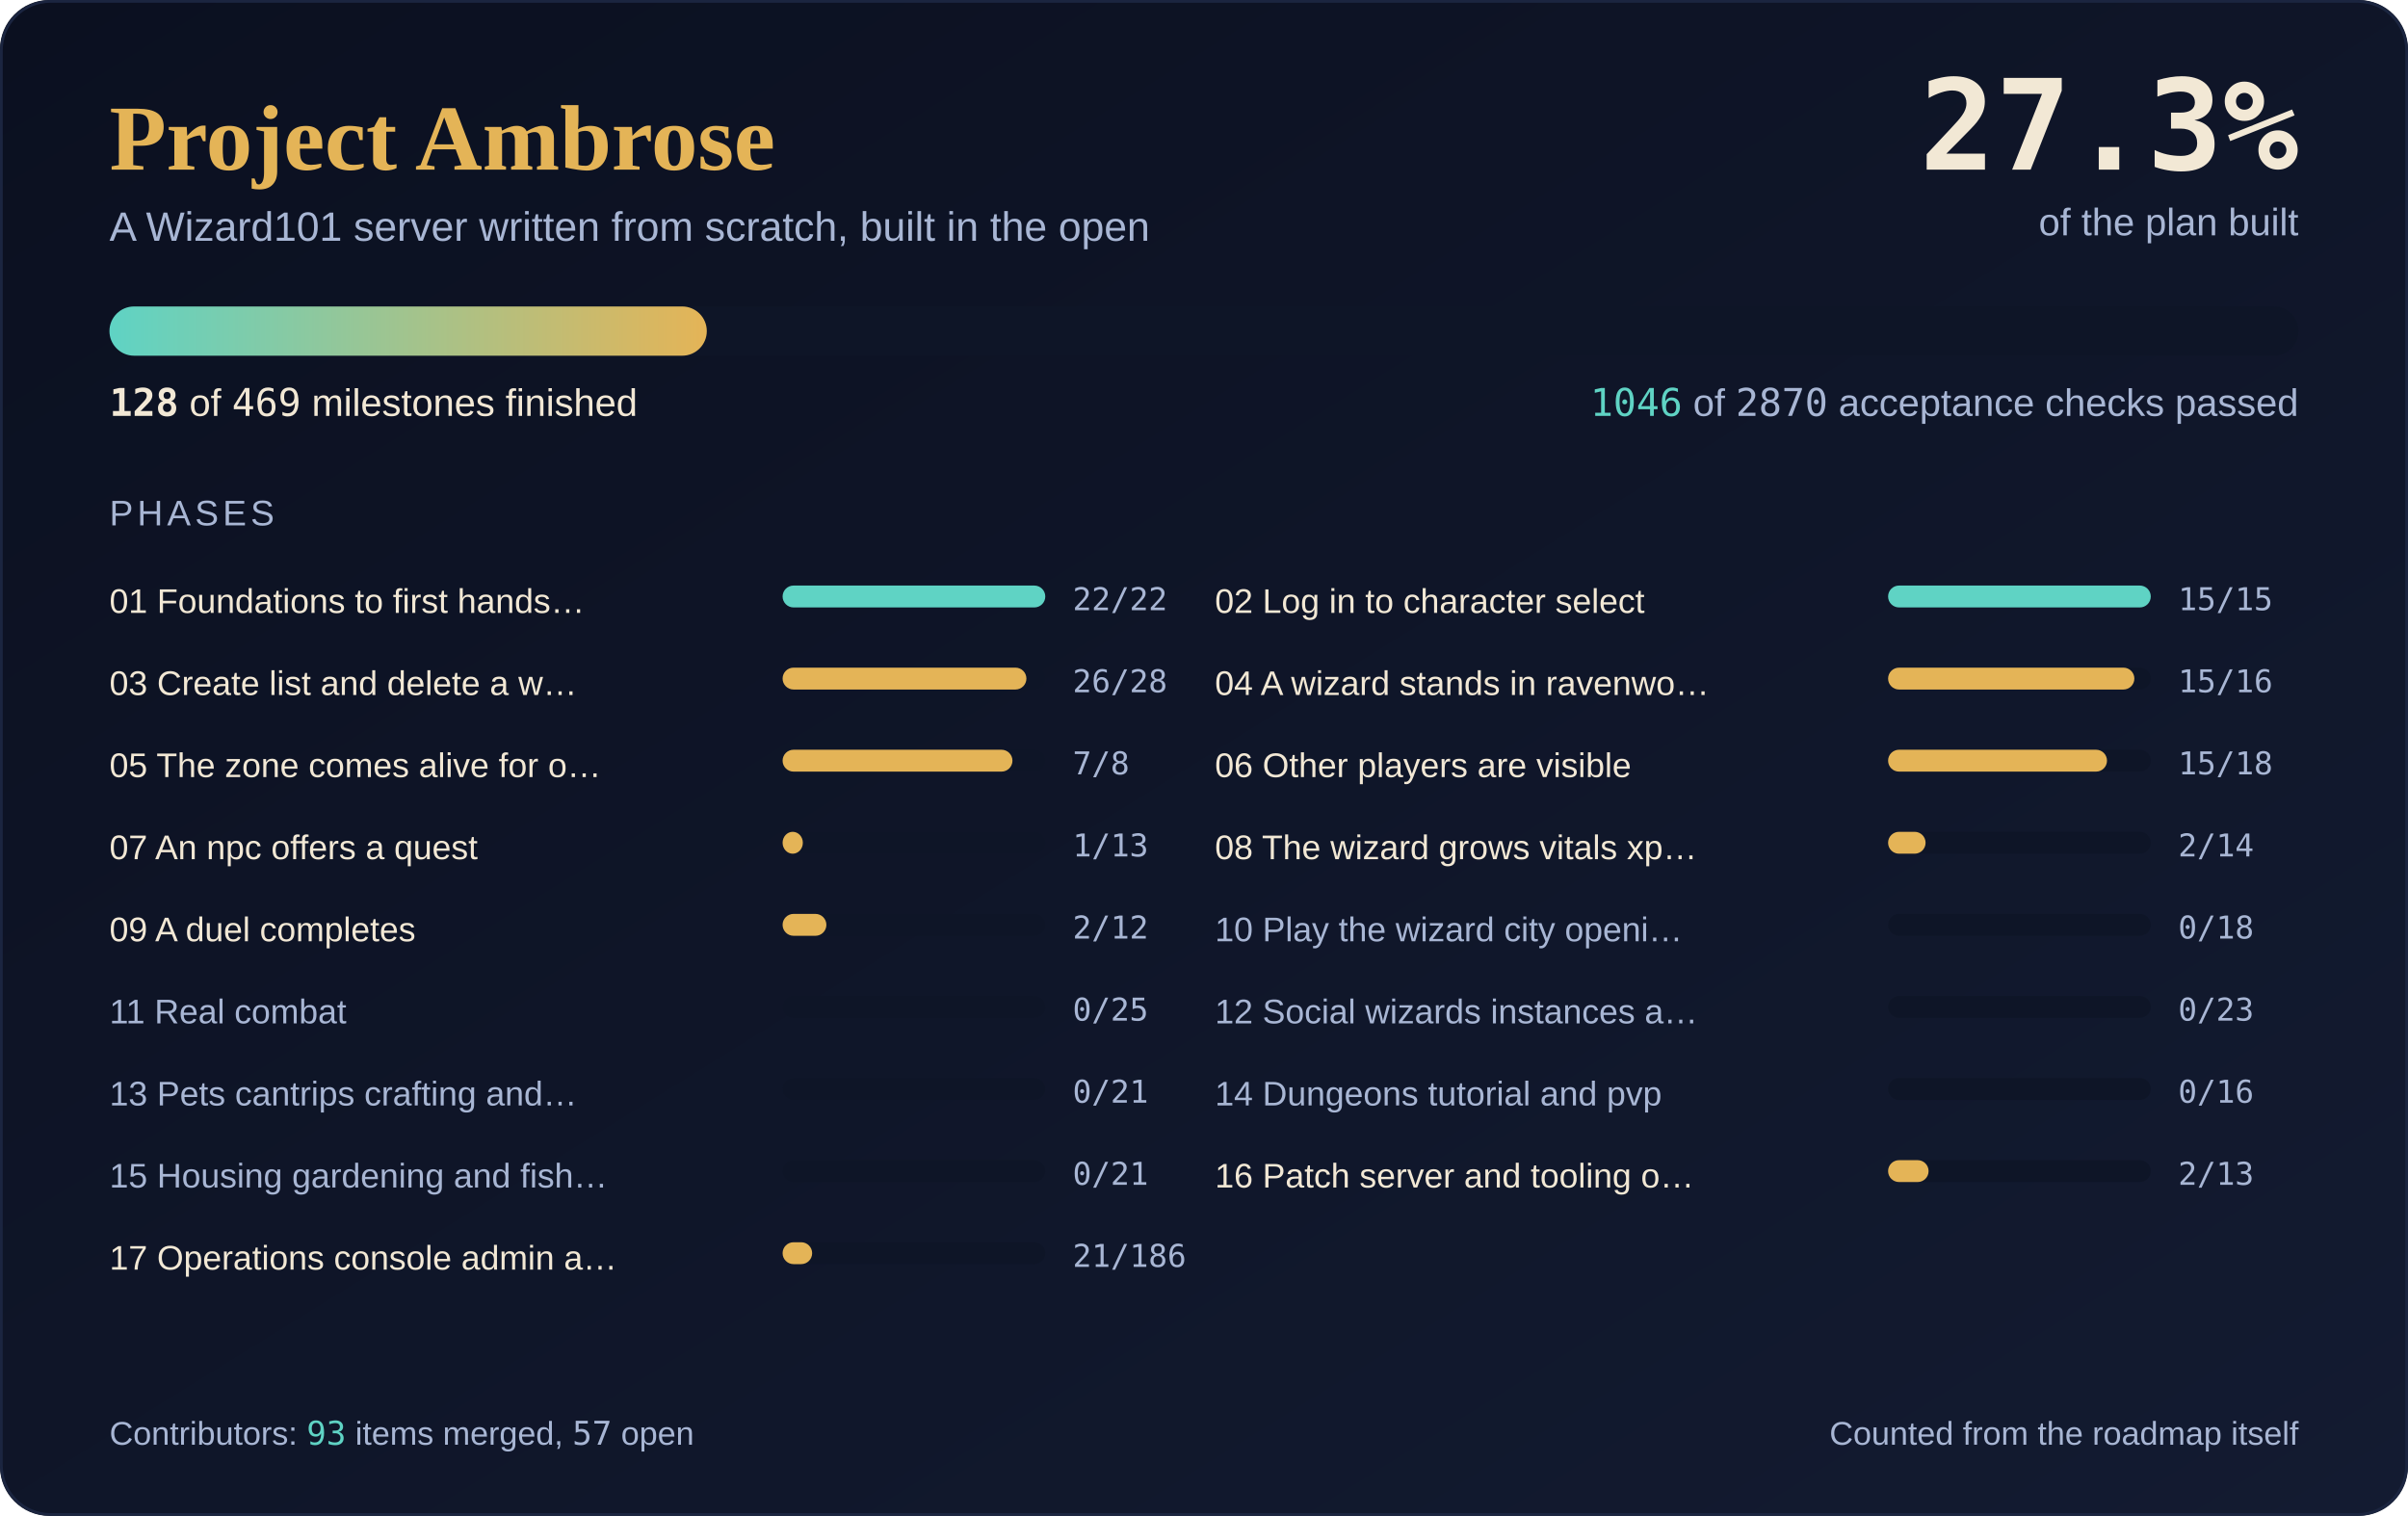
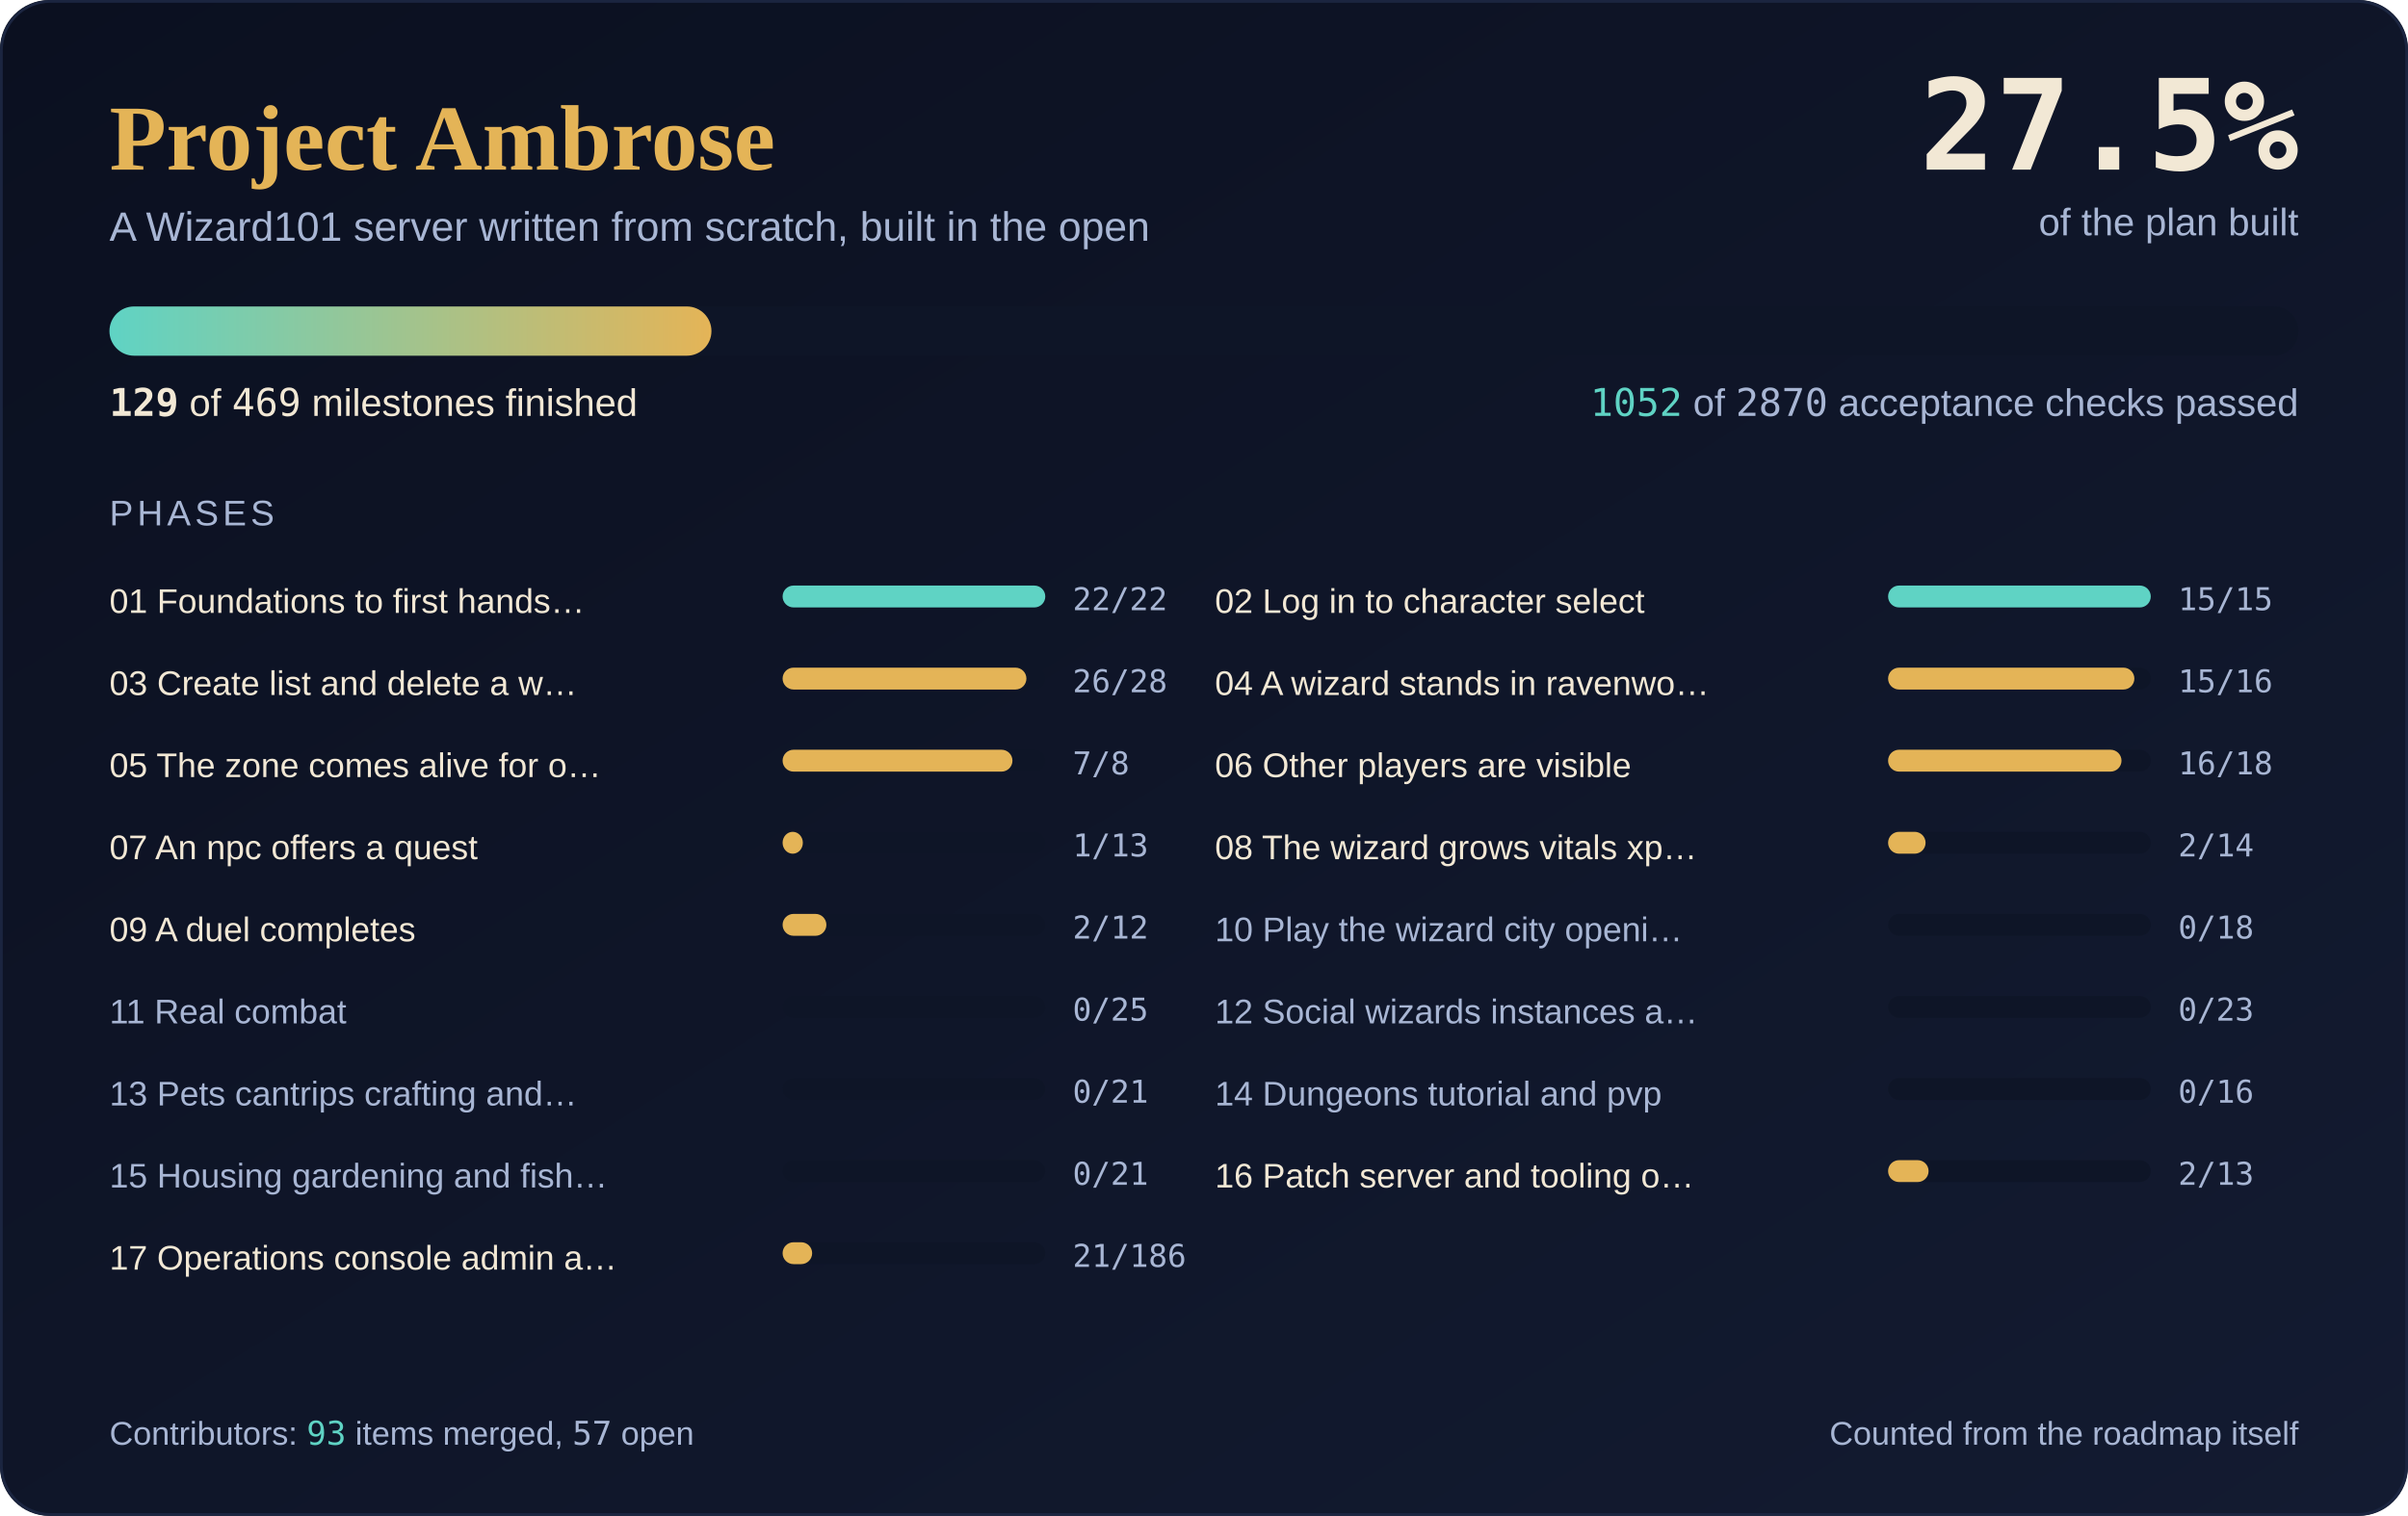
- <svg xmlns="http://www.w3.org/2000/svg" width="880" height="554" viewBox="0 0 880 554" role="img" aria-label="Project Ambrose progress: 128 of 469 milestones complete, 27.3 percent">
+ <svg xmlns="http://www.w3.org/2000/svg" width="880" height="554" viewBox="0 0 880 554" role="img" aria-label="Project Ambrose progress: 129 of 469 milestones complete, 27.5 percent">
  <defs>
    <linearGradient id="sky" x1="0" y1="0" x2="1" y2="1">
      <stop offset="0" stop-color="#0B1020" />
      <stop offset="1" stop-color="#131B31" />
    </linearGradient>
    <linearGradient id="fill" x1="0" y1="0" x2="1" y2="0">
      <stop offset="0" stop-color="#5FD3C4" />
      <stop offset="1" stop-color="#E4B457" />
    </linearGradient>
  </defs>
  <rect width="880" height="554" rx="18" fill="url(#sky)" />
  <rect x="0.5" y="0.5" width="879" height="553" rx="18" fill="none" stroke="#1B2540" />
  <text x="40" y="62" font-family="'Cormorant Garamond', Georgia, 'Times New Roman', serif" font-size="34" font-weight="600" fill="#E4B457">Project Ambrose</text>
  <text x="40" y="88" font-family="Karla, 'Segoe UI', 'Helvetica Neue', Arial, sans-serif" font-size="15" fill="#A8B6D4">A Wizard101 server written from scratch, built in the open</text>
-   <text x="840" y="62" text-anchor="end" font-family="'JetBrains Mono', Consolas, 'DejaVu Sans Mono', monospace" font-size="46" font-weight="700" fill="#F2E8D5">27.3%</text>
+   <text x="840" y="62" text-anchor="end" font-family="'JetBrains Mono', Consolas, 'DejaVu Sans Mono', monospace" font-size="46" font-weight="700" fill="#F2E8D5">27.5%</text>
  <text x="840" y="86" text-anchor="end" font-family="Karla, 'Segoe UI', 'Helvetica Neue', Arial, sans-serif" font-size="14" fill="#A8B6D4">of the plan built</text>
  <rect x="40" y="112" width="800" height="18" rx="9.0" fill="#0E1527" />
-   <rect x="40" y="112" width="218.3" height="18" rx="9.0" fill="url(#fill)" />
+   <rect x="40" y="112" width="220.0" height="18" rx="9.0" fill="url(#fill)" />
  <text x="40" y="152" font-family="Karla, 'Segoe UI', 'Helvetica Neue', Arial, sans-serif" font-size="14" fill="#F2E8D5">
-     <tspan font-family="'JetBrains Mono', Consolas, 'DejaVu Sans Mono', monospace" font-weight="700">128</tspan> of <tspan font-family="'JetBrains Mono', Consolas, 'DejaVu Sans Mono', monospace">469</tspan> milestones finished</text>
+     <tspan font-family="'JetBrains Mono', Consolas, 'DejaVu Sans Mono', monospace" font-weight="700">129</tspan> of <tspan font-family="'JetBrains Mono', Consolas, 'DejaVu Sans Mono', monospace">469</tspan> milestones finished</text>
  <text x="840" y="152" text-anchor="end" font-family="Karla, 'Segoe UI', 'Helvetica Neue', Arial, sans-serif" font-size="14" fill="#A8B6D4">
-     <tspan font-family="'JetBrains Mono', Consolas, 'DejaVu Sans Mono', monospace" fill="#5FD3C4">1046</tspan> of <tspan font-family="'JetBrains Mono', Consolas, 'DejaVu Sans Mono', monospace">2870</tspan> acceptance checks passed</text>
+     <tspan font-family="'JetBrains Mono', Consolas, 'DejaVu Sans Mono', monospace" fill="#5FD3C4">1052</tspan> of <tspan font-family="'JetBrains Mono', Consolas, 'DejaVu Sans Mono', monospace">2870</tspan> acceptance checks passed</text>
  <text x="40" y="192" font-family="Karla, 'Segoe UI', 'Helvetica Neue', Arial, sans-serif" font-size="13" fill="#A8B6D4" letter-spacing="1.5">PHASES</text>
  <text x="40" y="224" font-family="Karla, 'Segoe UI', 'Helvetica Neue', Arial, sans-serif" font-size="12.5" fill="#F2E8D5">01 Foundations to first hands…</text>
  <rect x="286" y="214" width="96" height="8" rx="4.0" fill="#0E1527" />
  <rect x="286" y="214" width="96.0" height="8" rx="4.0" fill="#5FD3C4" />
  <text x="392" y="223" font-family="'JetBrains Mono', Consolas, 'DejaVu Sans Mono', monospace" font-size="11.5" fill="#A8B6D4">22/22</text>
  <text x="444" y="224" font-family="Karla, 'Segoe UI', 'Helvetica Neue', Arial, sans-serif" font-size="12.5" fill="#F2E8D5">02 Log in to character select</text>
  <rect x="690" y="214" width="96" height="8" rx="4.0" fill="#0E1527" />
  <rect x="690" y="214" width="96.0" height="8" rx="4.0" fill="#5FD3C4" />
  <text x="796" y="223" font-family="'JetBrains Mono', Consolas, 'DejaVu Sans Mono', monospace" font-size="11.5" fill="#A8B6D4">15/15</text>
  <text x="40" y="254" font-family="Karla, 'Segoe UI', 'Helvetica Neue', Arial, sans-serif" font-size="12.5" fill="#F2E8D5">03 Create list and delete a w…</text>
  <rect x="286" y="244" width="96" height="8" rx="4.0" fill="#0E1527" />
  <rect x="286" y="244" width="89.1" height="8" rx="4.0" fill="#E4B457" />
  <text x="392" y="253" font-family="'JetBrains Mono', Consolas, 'DejaVu Sans Mono', monospace" font-size="11.5" fill="#A8B6D4">26/28</text>
  <text x="444" y="254" font-family="Karla, 'Segoe UI', 'Helvetica Neue', Arial, sans-serif" font-size="12.5" fill="#F2E8D5">04 A wizard stands in ravenwo…</text>
  <rect x="690" y="244" width="96" height="8" rx="4.0" fill="#0E1527" />
  <rect x="690" y="244" width="90.0" height="8" rx="4.0" fill="#E4B457" />
  <text x="796" y="253" font-family="'JetBrains Mono', Consolas, 'DejaVu Sans Mono', monospace" font-size="11.5" fill="#A8B6D4">15/16</text>
  <text x="40" y="284" font-family="Karla, 'Segoe UI', 'Helvetica Neue', Arial, sans-serif" font-size="12.5" fill="#F2E8D5">05 The zone comes alive for o…</text>
  <rect x="286" y="274" width="96" height="8" rx="4.0" fill="#0E1527" />
  <rect x="286" y="274" width="84.0" height="8" rx="4.0" fill="#E4B457" />
  <text x="392" y="283" font-family="'JetBrains Mono', Consolas, 'DejaVu Sans Mono', monospace" font-size="11.5" fill="#A8B6D4">7/8</text>
  <text x="444" y="284" font-family="Karla, 'Segoe UI', 'Helvetica Neue', Arial, sans-serif" font-size="12.5" fill="#F2E8D5">06 Other players are visible</text>
  <rect x="690" y="274" width="96" height="8" rx="4.0" fill="#0E1527" />
-   <rect x="690" y="274" width="80.0" height="8" rx="4.0" fill="#E4B457" />
-   <text x="796" y="283" font-family="'JetBrains Mono', Consolas, 'DejaVu Sans Mono', monospace" font-size="11.5" fill="#A8B6D4">15/18</text>
+   <rect x="690" y="274" width="85.3" height="8" rx="4.0" fill="#E4B457" />
+   <text x="796" y="283" font-family="'JetBrains Mono', Consolas, 'DejaVu Sans Mono', monospace" font-size="11.5" fill="#A8B6D4">16/18</text>
  <text x="40" y="314" font-family="Karla, 'Segoe UI', 'Helvetica Neue', Arial, sans-serif" font-size="12.5" fill="#F2E8D5">07 An npc offers a quest</text>
  <rect x="286" y="304" width="96" height="8" rx="4.0" fill="#0E1527" />
  <rect x="286" y="304" width="7.4" height="8" rx="4.0" fill="#E4B457" />
  <text x="392" y="313" font-family="'JetBrains Mono', Consolas, 'DejaVu Sans Mono', monospace" font-size="11.5" fill="#A8B6D4">1/13</text>
  <text x="444" y="314" font-family="Karla, 'Segoe UI', 'Helvetica Neue', Arial, sans-serif" font-size="12.5" fill="#F2E8D5">08 The wizard grows vitals xp…</text>
  <rect x="690" y="304" width="96" height="8" rx="4.0" fill="#0E1527" />
  <rect x="690" y="304" width="13.7" height="8" rx="4.0" fill="#E4B457" />
  <text x="796" y="313" font-family="'JetBrains Mono', Consolas, 'DejaVu Sans Mono', monospace" font-size="11.5" fill="#A8B6D4">2/14</text>
  <text x="40" y="344" font-family="Karla, 'Segoe UI', 'Helvetica Neue', Arial, sans-serif" font-size="12.5" fill="#F2E8D5">09 A duel completes</text>
  <rect x="286" y="334" width="96" height="8" rx="4.0" fill="#0E1527" />
  <rect x="286" y="334" width="16.0" height="8" rx="4.0" fill="#E4B457" />
  <text x="392" y="343" font-family="'JetBrains Mono', Consolas, 'DejaVu Sans Mono', monospace" font-size="11.5" fill="#A8B6D4">2/12</text>
  <text x="444" y="344" font-family="Karla, 'Segoe UI', 'Helvetica Neue', Arial, sans-serif" font-size="12.5" fill="#A8B6D4">10 Play the wizard city openi…</text>
  <rect x="690" y="334" width="96" height="8" rx="4.0" fill="#0E1527" />
  <text x="796" y="343" font-family="'JetBrains Mono', Consolas, 'DejaVu Sans Mono', monospace" font-size="11.5" fill="#A8B6D4">0/18</text>
  <text x="40" y="374" font-family="Karla, 'Segoe UI', 'Helvetica Neue', Arial, sans-serif" font-size="12.5" fill="#A8B6D4">11 Real combat</text>
  <rect x="286" y="364" width="96" height="8" rx="4.0" fill="#0E1527" />
  <text x="392" y="373" font-family="'JetBrains Mono', Consolas, 'DejaVu Sans Mono', monospace" font-size="11.5" fill="#A8B6D4">0/25</text>
  <text x="444" y="374" font-family="Karla, 'Segoe UI', 'Helvetica Neue', Arial, sans-serif" font-size="12.5" fill="#A8B6D4">12 Social wizards instances a…</text>
  <rect x="690" y="364" width="96" height="8" rx="4.0" fill="#0E1527" />
  <text x="796" y="373" font-family="'JetBrains Mono', Consolas, 'DejaVu Sans Mono', monospace" font-size="11.5" fill="#A8B6D4">0/23</text>
  <text x="40" y="404" font-family="Karla, 'Segoe UI', 'Helvetica Neue', Arial, sans-serif" font-size="12.5" fill="#A8B6D4">13 Pets cantrips crafting and…</text>
  <rect x="286" y="394" width="96" height="8" rx="4.0" fill="#0E1527" />
  <text x="392" y="403" font-family="'JetBrains Mono', Consolas, 'DejaVu Sans Mono', monospace" font-size="11.5" fill="#A8B6D4">0/21</text>
  <text x="444" y="404" font-family="Karla, 'Segoe UI', 'Helvetica Neue', Arial, sans-serif" font-size="12.5" fill="#A8B6D4">14 Dungeons tutorial and pvp</text>
  <rect x="690" y="394" width="96" height="8" rx="4.0" fill="#0E1527" />
  <text x="796" y="403" font-family="'JetBrains Mono', Consolas, 'DejaVu Sans Mono', monospace" font-size="11.5" fill="#A8B6D4">0/16</text>
  <text x="40" y="434" font-family="Karla, 'Segoe UI', 'Helvetica Neue', Arial, sans-serif" font-size="12.5" fill="#A8B6D4">15 Housing gardening and fish…</text>
  <rect x="286" y="424" width="96" height="8" rx="4.0" fill="#0E1527" />
  <text x="392" y="433" font-family="'JetBrains Mono', Consolas, 'DejaVu Sans Mono', monospace" font-size="11.5" fill="#A8B6D4">0/21</text>
  <text x="444" y="434" font-family="Karla, 'Segoe UI', 'Helvetica Neue', Arial, sans-serif" font-size="12.5" fill="#F2E8D5">16 Patch server and tooling o…</text>
  <rect x="690" y="424" width="96" height="8" rx="4.0" fill="#0E1527" />
  <rect x="690" y="424" width="14.8" height="8" rx="4.0" fill="#E4B457" />
  <text x="796" y="433" font-family="'JetBrains Mono', Consolas, 'DejaVu Sans Mono', monospace" font-size="11.5" fill="#A8B6D4">2/13</text>
  <text x="40" y="464" font-family="Karla, 'Segoe UI', 'Helvetica Neue', Arial, sans-serif" font-size="12.5" fill="#F2E8D5">17 Operations console admin a…</text>
  <rect x="286" y="454" width="96" height="8" rx="4.0" fill="#0E1527" />
  <rect x="286" y="454" width="10.8" height="8" rx="4.0" fill="#E4B457" />
  <text x="392" y="463" font-family="'JetBrains Mono', Consolas, 'DejaVu Sans Mono', monospace" font-size="11.5" fill="#A8B6D4">21/186</text>
  <text x="40" y="528" font-family="Karla, 'Segoe UI', 'Helvetica Neue', Arial, sans-serif" font-size="12" fill="#A8B6D4">Contributors: <tspan font-family="'JetBrains Mono', Consolas, 'DejaVu Sans Mono', monospace" fill="#5FD3C4">93</tspan> items merged, <tspan font-family="'JetBrains Mono', Consolas, 'DejaVu Sans Mono', monospace">57</tspan> open</text>
  <text x="840" y="528" text-anchor="end" font-family="Karla, 'Segoe UI', 'Helvetica Neue', Arial, sans-serif" font-size="12" fill="#A8B6D4">Counted from the roadmap itself</text>
</svg>
